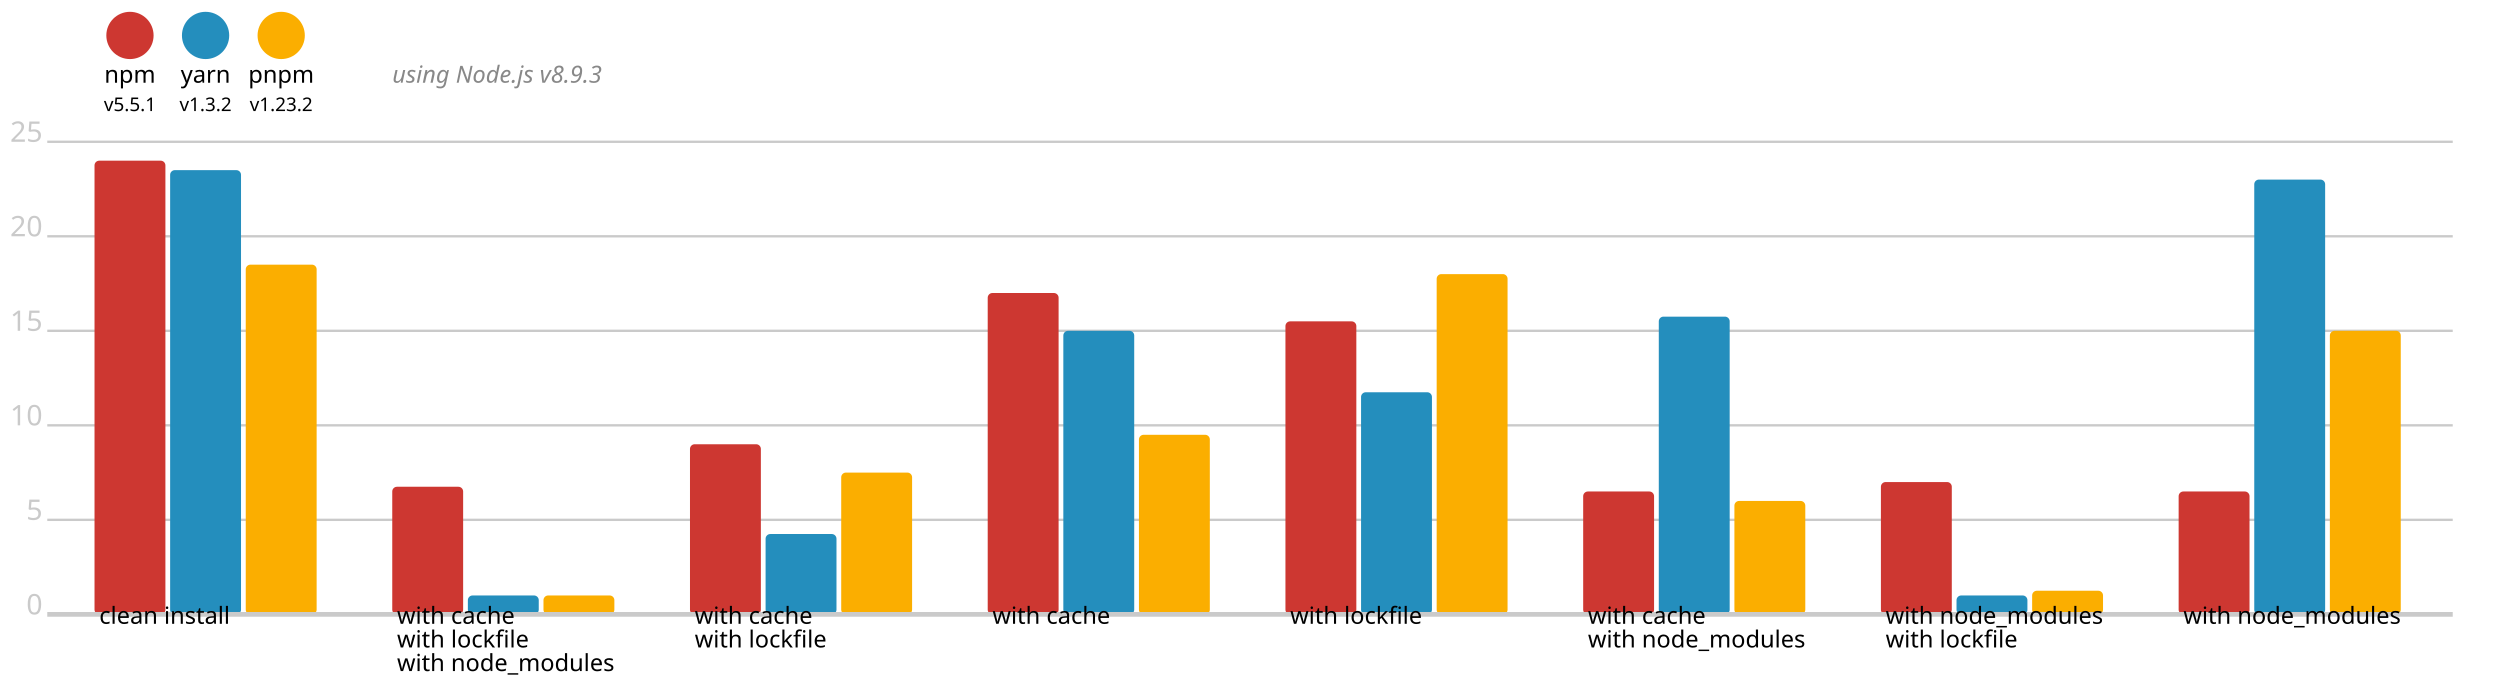
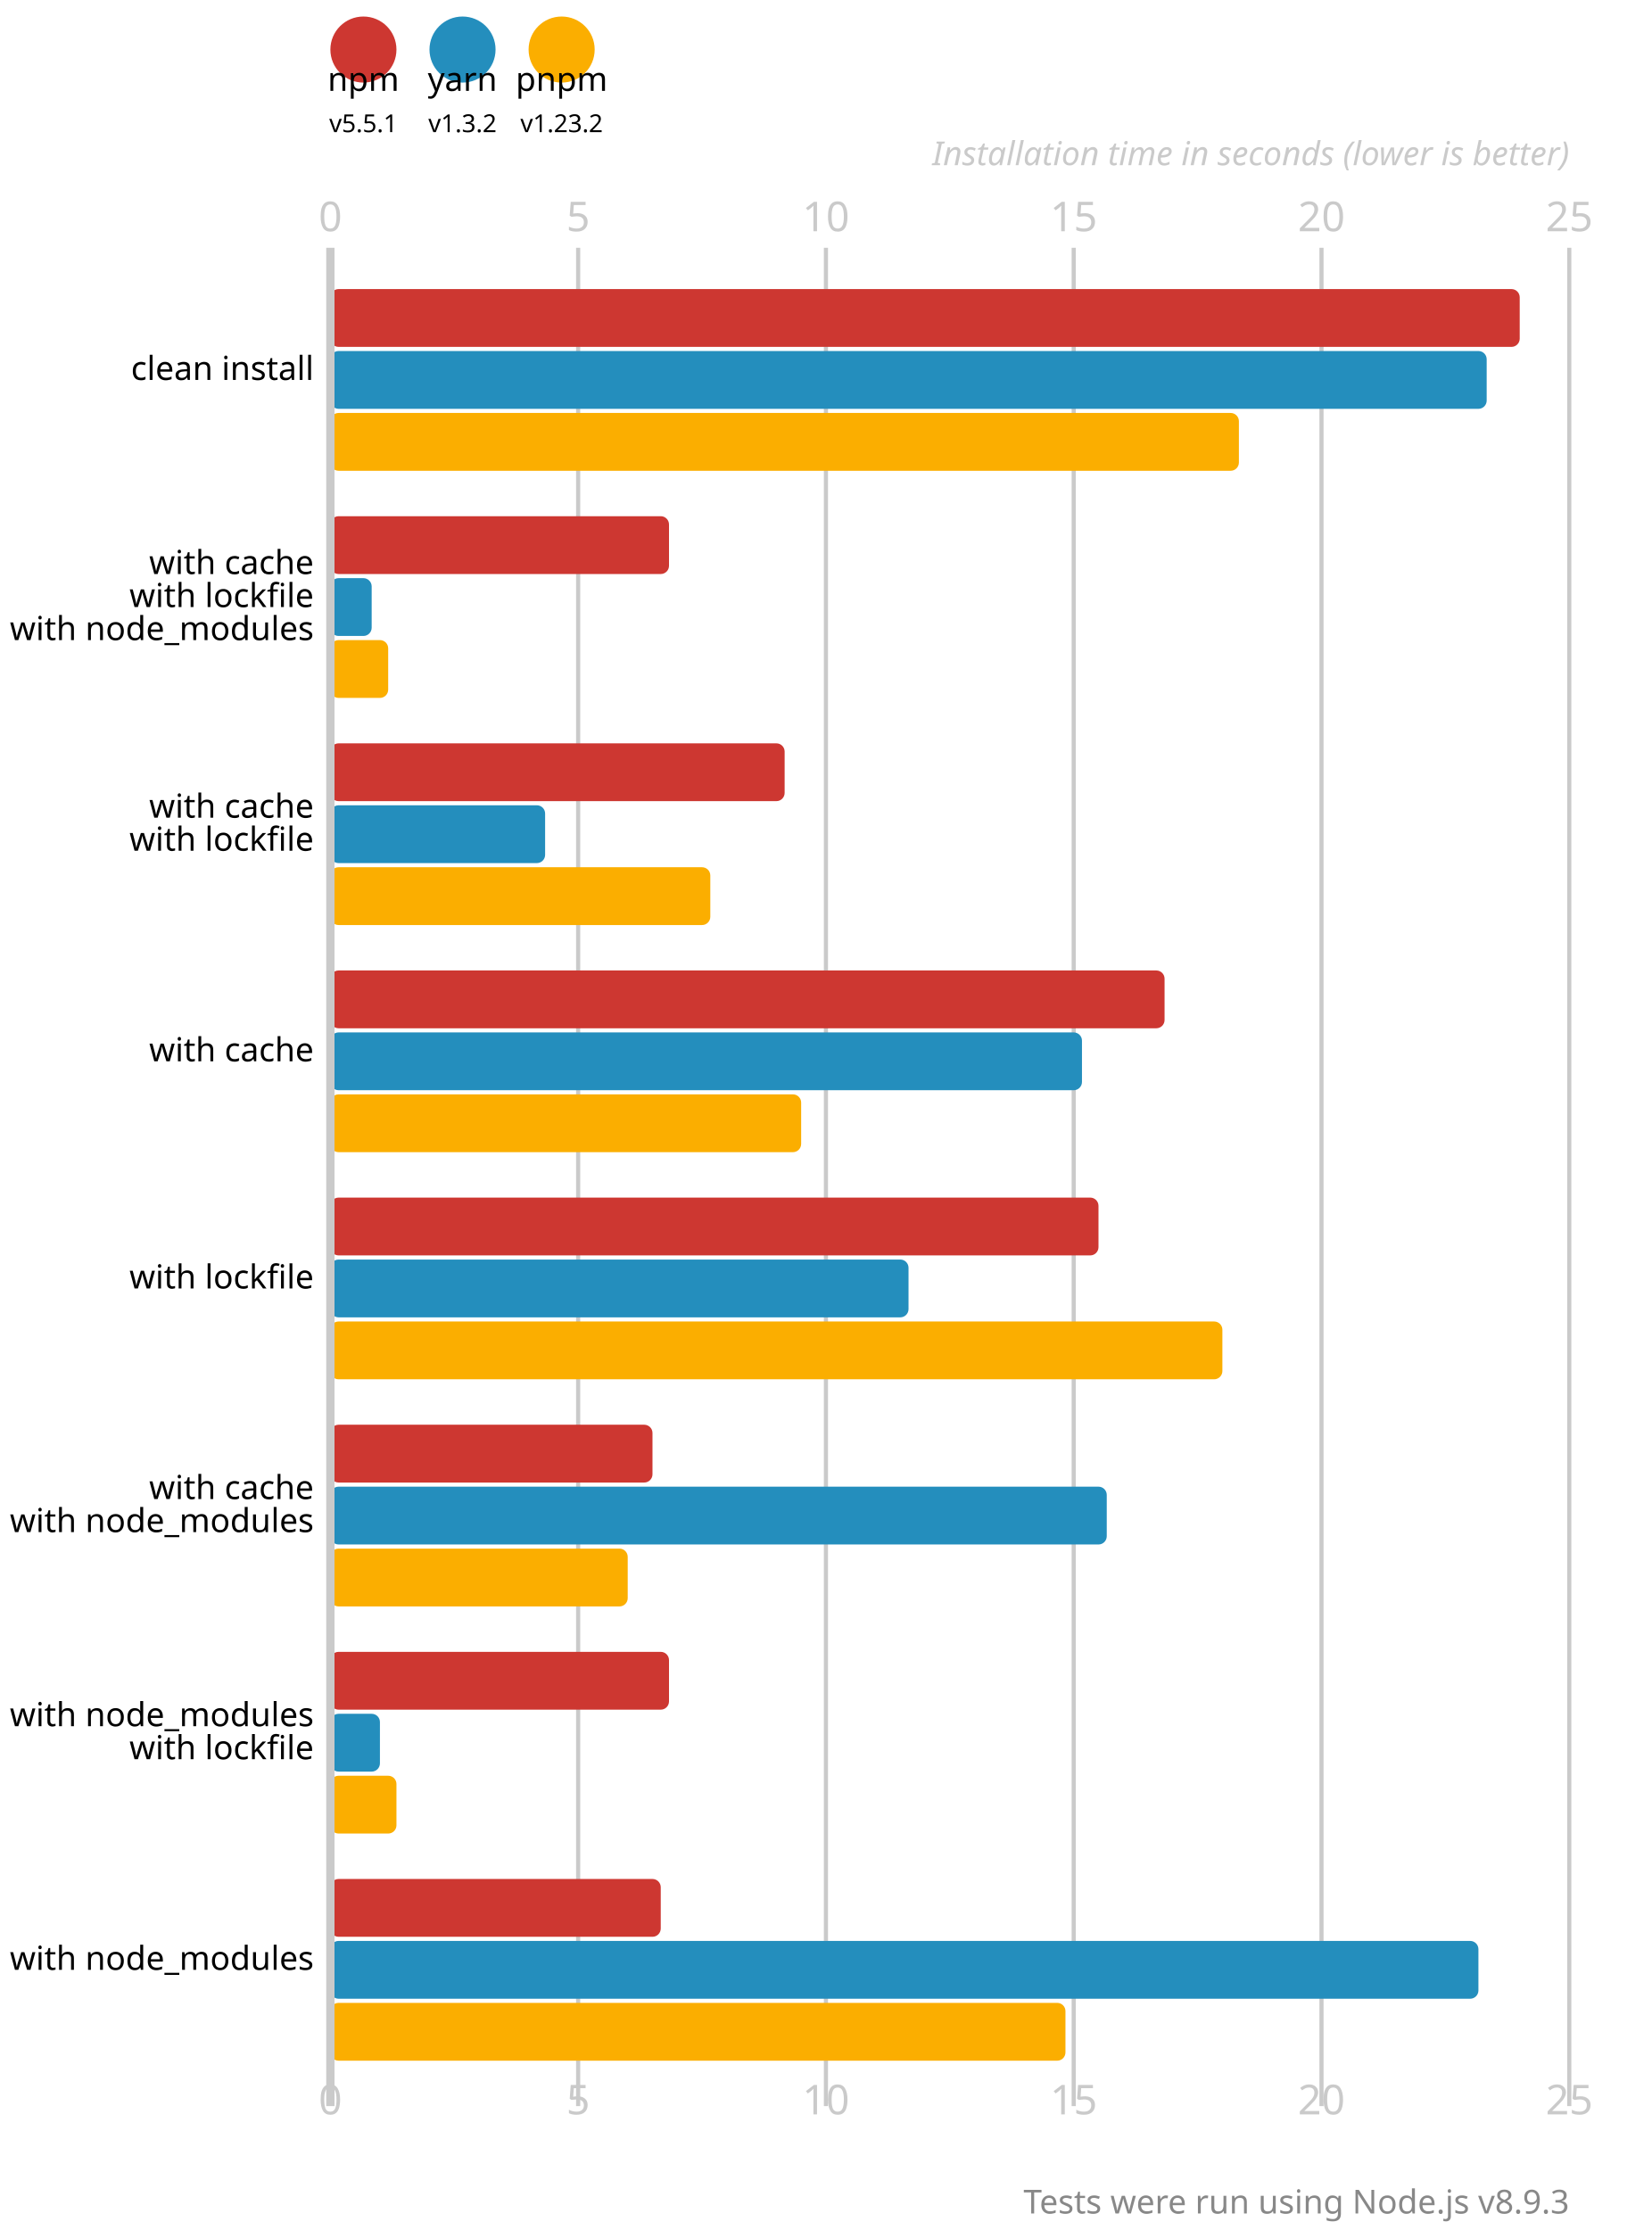
- <svg xmlns="http://www.w3.org/2000/svg" version="1.1" viewBox="0 0 529 148">
-   <circle cx="27.5" cy="7.5" r="5" fill="#cd3731" />
-   <text x="27.5" y="17.5" font-size="5" font-family="system-ui" alignment-baseline="middle" text-anchor="middle">npm</text>
-   <text x="27.5" y="23.5" font-size="4" font-family="system-ui" alignment-baseline="middle" text-anchor="middle">v5.5.1</text>
-   <circle cx="43.5" cy="7.5" r="5" fill="#248ebd" />
-   <text x="43.5" y="17.5" font-size="5" font-family="system-ui" alignment-baseline="middle" text-anchor="middle">yarn</text>
-   <text x="43.5" y="23.5" font-size="4" font-family="system-ui" alignment-baseline="middle" text-anchor="middle">v1.3.2</text>
-   <circle cx="59.5" cy="7.5" r="5" fill="#fbae00" />
-   <text x="59.5" y="17.5" font-size="5" font-family="system-ui" alignment-baseline="middle" text-anchor="middle">pnpm</text>
-   <text x="59.5" y="23.5" font-size="4" font-family="system-ui" alignment-baseline="middle" text-anchor="middle">v1.23.2</text>
-   <text x="83" y="17.5" font-size="5" font-family="system-ui" font-style="italic" alignment-baseline="middle" fill="#888">using Node.js v8.9.3</text>
-   <line x1="10" y1="30" x2="519" y2="30" stroke-width="0.5" stroke="#cacaca" />
-   <text x="9" y="30" fill="#cacaca" font-size="6" font-family="system-ui" alignment-baseline="middle" text-anchor="end">25</text>
-   <line x1="10" y1="50" x2="519" y2="50" stroke-width="0.5" stroke="#cacaca" />
-   <text x="9" y="50" fill="#cacaca" font-size="6" font-family="system-ui" alignment-baseline="middle" text-anchor="end">20</text>
-   <line x1="10" y1="70" x2="519" y2="70" stroke-width="0.5" stroke="#cacaca" />
-   <text x="9" y="70" fill="#cacaca" font-size="6" font-family="system-ui" alignment-baseline="middle" text-anchor="end">15</text>
-   <line x1="10" y1="90" x2="519" y2="90" stroke-width="0.5" stroke="#cacaca" />
-   <text x="9" y="90" fill="#cacaca" font-size="6" font-family="system-ui" alignment-baseline="middle" text-anchor="end">10</text>
-   <line x1="10" y1="110" x2="519" y2="110" stroke-width="0.5" stroke="#cacaca" />
-   <text x="9" y="110" fill="#cacaca" font-size="6" font-family="system-ui" alignment-baseline="middle" text-anchor="end">5</text>
-   <text x="9" y="130" fill="#cacaca" font-size="6" font-family="system-ui" alignment-baseline="middle" text-anchor="end">0</text>
-   <rect x="20" y="34" width="15" height="96" fill="#cd3731" rx="1" ry="1" />
-   <rect x="36" y="36" width="15" height="94" fill="#248ebd" rx="1" ry="1" />
-   <rect x="52" y="56" width="15" height="74" fill="#fbae00" rx="1" ry="1" />
-   <rect x="83" y="103" width="15" height="27" fill="#cd3731" rx="1" ry="1" />
-   <rect x="99" y="126" width="15" height="4" fill="#248ebd" rx="1" ry="1" />
-   <rect x="115" y="126" width="15" height="4" fill="#fbae00" rx="1" ry="1" />
-   <rect x="146" y="94" width="15" height="36" fill="#cd3731" rx="1" ry="1" />
-   <rect x="162" y="113" width="15" height="17" fill="#248ebd" rx="1" ry="1" />
-   <rect x="178" y="100" width="15" height="30" fill="#fbae00" rx="1" ry="1" />
-   <rect x="209" y="62" width="15" height="68" fill="#cd3731" rx="1" ry="1" />
-   <rect x="225" y="70" width="15" height="60" fill="#248ebd" rx="1" ry="1" />
-   <rect x="241" y="92" width="15" height="38" fill="#fbae00" rx="1" ry="1" />
-   <rect x="272" y="68" width="15" height="62" fill="#cd3731" rx="1" ry="1" />
-   <rect x="288" y="83" width="15" height="47" fill="#248ebd" rx="1" ry="1" />
-   <rect x="304" y="58" width="15" height="72" fill="#fbae00" rx="1" ry="1" />
-   <rect x="335" y="104" width="15" height="26" fill="#cd3731" rx="1" ry="1" />
-   <rect x="351" y="67" width="15" height="63" fill="#248ebd" rx="1" ry="1" />
-   <rect x="367" y="106" width="15" height="24" fill="#fbae00" rx="1" ry="1" />
-   <rect x="398" y="102" width="15" height="28" fill="#cd3731" rx="1" ry="1" />
-   <rect x="414" y="126" width="15" height="4" fill="#248ebd" rx="1" ry="1" />
-   <rect x="430" y="125" width="15" height="5" fill="#fbae00" rx="1" ry="1" />
-   <rect x="461" y="104" width="15" height="26" fill="#cd3731" rx="1" ry="1" />
-   <rect x="477" y="38" width="15" height="92" fill="#248ebd" rx="1" ry="1" />
-   <rect x="493" y="70" width="15" height="60" fill="#fbae00" rx="1" ry="1" />
-   <line x1="10" y1="130" x2="519" y2="130" stroke-width="1" stroke="#cacaca" />
-   <text x="21" y="132" font-size="5" font-family="system-ui" alignment-baseline="hanging" text-anchor="start">clean install</text>
-   <text x="84" y="132" font-size="5" font-family="system-ui" alignment-baseline="hanging" text-anchor="start">with cache</text>
-   <text x="84" y="137" font-size="5" font-family="system-ui" alignment-baseline="hanging" text-anchor="start">with lockfile</text>
-   <text x="84" y="142" font-size="5" font-family="system-ui" alignment-baseline="hanging" text-anchor="start">with node_modules</text>
-   <text x="147" y="132" font-size="5" font-family="system-ui" alignment-baseline="hanging" text-anchor="start">with cache</text>
-   <text x="147" y="137" font-size="5" font-family="system-ui" alignment-baseline="hanging" text-anchor="start">with lockfile</text>
-   <text x="210" y="132" font-size="5" font-family="system-ui" alignment-baseline="hanging" text-anchor="start">with cache</text>
-   <text x="273" y="132" font-size="5" font-family="system-ui" alignment-baseline="hanging" text-anchor="start">with lockfile</text>
-   <text x="336" y="132" font-size="5" font-family="system-ui" alignment-baseline="hanging" text-anchor="start">with cache</text>
-   <text x="336" y="137" font-size="5" font-family="system-ui" alignment-baseline="hanging" text-anchor="start">with node_modules</text>
-   <text x="399" y="132" font-size="5" font-family="system-ui" alignment-baseline="hanging" text-anchor="start">with node_modules</text>
-   <text x="399" y="137" font-size="5" font-family="system-ui" alignment-baseline="hanging" text-anchor="start">with lockfile</text>
-   <text x="462" y="132" font-size="5" font-family="system-ui" alignment-baseline="hanging" text-anchor="start">with node_modules</text>
+ <svg xmlns="http://www.w3.org/2000/svg" version="1.1" viewBox="0 0 200 270">
+   <circle cx="44" cy="6" r="4" fill="#cd3731" />
+   <text x="44" y="11" font-size="4" font-family="system-ui" alignment-baseline="hanging" text-anchor="middle">npm</text>
+   <text x="44" y="16" font-size="3" font-family="system-ui" alignment-baseline="hanging" text-anchor="middle">v5.5.1</text>
+   <circle cx="56" cy="6" r="4" fill="#248ebd" />
+   <text x="56" y="11" font-size="4" font-family="system-ui" alignment-baseline="hanging" text-anchor="middle">yarn</text>
+   <text x="56" y="16" font-size="3" font-family="system-ui" alignment-baseline="hanging" text-anchor="middle">v1.3.2</text>
+   <circle cx="68" cy="6" r="4" fill="#fbae00" />
+   <text x="68" y="11" font-size="4" font-family="system-ui" alignment-baseline="hanging" text-anchor="middle">pnpm</text>
+   <text x="68" y="16" font-size="3" font-family="system-ui" alignment-baseline="hanging" text-anchor="middle">v1.23.2</text>
+   <text x="40" y="28" fill="#cacaca" font-size="5" font-family="system-ui" text-anchor="middle">0</text>
+   <text x="40" y="256" fill="#cacaca" font-size="5" font-family="system-ui" text-anchor="middle" alignment-baseline="hanging">0</text>
+   <line x1="70" y1="30" x2="70" y2="255" stroke-width="0.5" stroke="#cacaca" />
+   <text x="70" y="28" fill="#cacaca" font-size="5" font-family="system-ui" text-anchor="middle">5</text>
+   <text x="70" y="256" fill="#cacaca" font-size="5" font-family="system-ui" text-anchor="middle" alignment-baseline="hanging">5</text>
+   <line x1="100" y1="30" x2="100" y2="255" stroke-width="0.5" stroke="#cacaca" />
+   <text x="100" y="28" fill="#cacaca" font-size="5" font-family="system-ui" text-anchor="middle">10</text>
+   <text x="100" y="256" fill="#cacaca" font-size="5" font-family="system-ui" text-anchor="middle" alignment-baseline="hanging">10</text>
+   <line x1="130" y1="30" x2="130" y2="255" stroke-width="0.5" stroke="#cacaca" />
+   <text x="130" y="28" fill="#cacaca" font-size="5" font-family="system-ui" text-anchor="middle">15</text>
+   <text x="130" y="256" fill="#cacaca" font-size="5" font-family="system-ui" text-anchor="middle" alignment-baseline="hanging">15</text>
+   <line x1="160" y1="30" x2="160" y2="255" stroke-width="0.5" stroke="#cacaca" />
+   <text x="160" y="28" fill="#cacaca" font-size="5" font-family="system-ui" text-anchor="middle">20</text>
+   <text x="160" y="256" fill="#cacaca" font-size="5" font-family="system-ui" text-anchor="middle" alignment-baseline="hanging">20</text>
+   <line x1="190" y1="30" x2="190" y2="255" stroke-width="0.5" stroke="#cacaca" />
+   <text x="190" y="28" fill="#cacaca" font-size="5" font-family="system-ui" text-anchor="middle">25</text>
+   <text x="190" y="256" fill="#cacaca" font-size="5" font-family="system-ui" text-anchor="middle" alignment-baseline="hanging">25</text>
+   <text x="190" y="20" font-size="4" font-family="system-ui" font-style="italic" text-anchor="end" fill="#cacaca">Installation time in seconds (lower is better)</text>
+   <rect x="40" y="35" width="144" height="7" fill="#cd3731" rx="1" ry="1" />
+   <rect x="40" y="42.5" width="140" height="7" fill="#248ebd" rx="1" ry="1" />
+   <rect x="40" y="50" width="110" height="7" fill="#fbae00" rx="1" ry="1" />
+   <rect x="40" y="62.5" width="41" height="7" fill="#cd3731" rx="1" ry="1" />
+   <rect x="40" y="70" width="5" height="7" fill="#248ebd" rx="1" ry="1" />
+   <rect x="40" y="77.5" width="7" height="7" fill="#fbae00" rx="1" ry="1" />
+   <rect x="40" y="90" width="55" height="7" fill="#cd3731" rx="1" ry="1" />
+   <rect x="40" y="97.5" width="26" height="7" fill="#248ebd" rx="1" ry="1" />
+   <rect x="40" y="105" width="46" height="7" fill="#fbae00" rx="1" ry="1" />
+   <rect x="40" y="117.5" width="101" height="7" fill="#cd3731" rx="1" ry="1" />
+   <rect x="40" y="125" width="91" height="7" fill="#248ebd" rx="1" ry="1" />
+   <rect x="40" y="132.5" width="57" height="7" fill="#fbae00" rx="1" ry="1" />
+   <rect x="40" y="145" width="93" height="7" fill="#cd3731" rx="1" ry="1" />
+   <rect x="40" y="152.5" width="70" height="7" fill="#248ebd" rx="1" ry="1" />
+   <rect x="40" y="160" width="108" height="7" fill="#fbae00" rx="1" ry="1" />
+   <rect x="40" y="172.5" width="39" height="7" fill="#cd3731" rx="1" ry="1" />
+   <rect x="40" y="180" width="94" height="7" fill="#248ebd" rx="1" ry="1" />
+   <rect x="40" y="187.5" width="36" height="7" fill="#fbae00" rx="1" ry="1" />
+   <rect x="40" y="200" width="41" height="7" fill="#cd3731" rx="1" ry="1" />
+   <rect x="40" y="207.5" width="6" height="7" fill="#248ebd" rx="1" ry="1" />
+   <rect x="40" y="215" width="8" height="7" fill="#fbae00" rx="1" ry="1" />
+   <rect x="40" y="227.5" width="40" height="7" fill="#cd3731" rx="1" ry="1" />
+   <rect x="40" y="235" width="139" height="7" fill="#248ebd" rx="1" ry="1" />
+   <rect x="40" y="242.5" width="89" height="7" fill="#fbae00" rx="1" ry="1" />
+   <line x1="40" y1="30" x2="40" y2="255" stroke-width="1" stroke="#cacaca" />
+   <text x="38" y="46" font-size="4" font-family="system-ui" alignment-baseline="middle" text-anchor="end">clean install</text>
+   <text x="38" y="69.5" font-size="4" font-family="system-ui" alignment-baseline="middle" text-anchor="end">with cache</text>
+   <text x="38" y="73.5" font-size="4" font-family="system-ui" alignment-baseline="middle" text-anchor="end">with lockfile</text>
+   <text x="38" y="77.5" font-size="4" font-family="system-ui" alignment-baseline="middle" text-anchor="end">with node_modules</text>
+   <text x="38" y="99" font-size="4" font-family="system-ui" alignment-baseline="middle" text-anchor="end">with cache</text>
+   <text x="38" y="103" font-size="4" font-family="system-ui" alignment-baseline="middle" text-anchor="end">with lockfile</text>
+   <text x="38" y="128.5" font-size="4" font-family="system-ui" alignment-baseline="middle" text-anchor="end">with cache</text>
+   <text x="38" y="156" font-size="4" font-family="system-ui" alignment-baseline="middle" text-anchor="end">with lockfile</text>
+   <text x="38" y="181.5" font-size="4" font-family="system-ui" alignment-baseline="middle" text-anchor="end">with cache</text>
+   <text x="38" y="185.5" font-size="4" font-family="system-ui" alignment-baseline="middle" text-anchor="end">with node_modules</text>
+   <text x="38" y="209" font-size="4" font-family="system-ui" alignment-baseline="middle" text-anchor="end">with node_modules</text>
+   <text x="38" y="213" font-size="4" font-family="system-ui" alignment-baseline="middle" text-anchor="end">with lockfile</text>
+   <text x="38" y="238.5" font-size="4" font-family="system-ui" alignment-baseline="middle" text-anchor="end">with node_modules</text>
+   <text x="190" y="268" font-size="4" font-family="system-ui" text-anchor="end" fill="#888">Tests were run using Node.js v8.9.3</text>
</svg>
